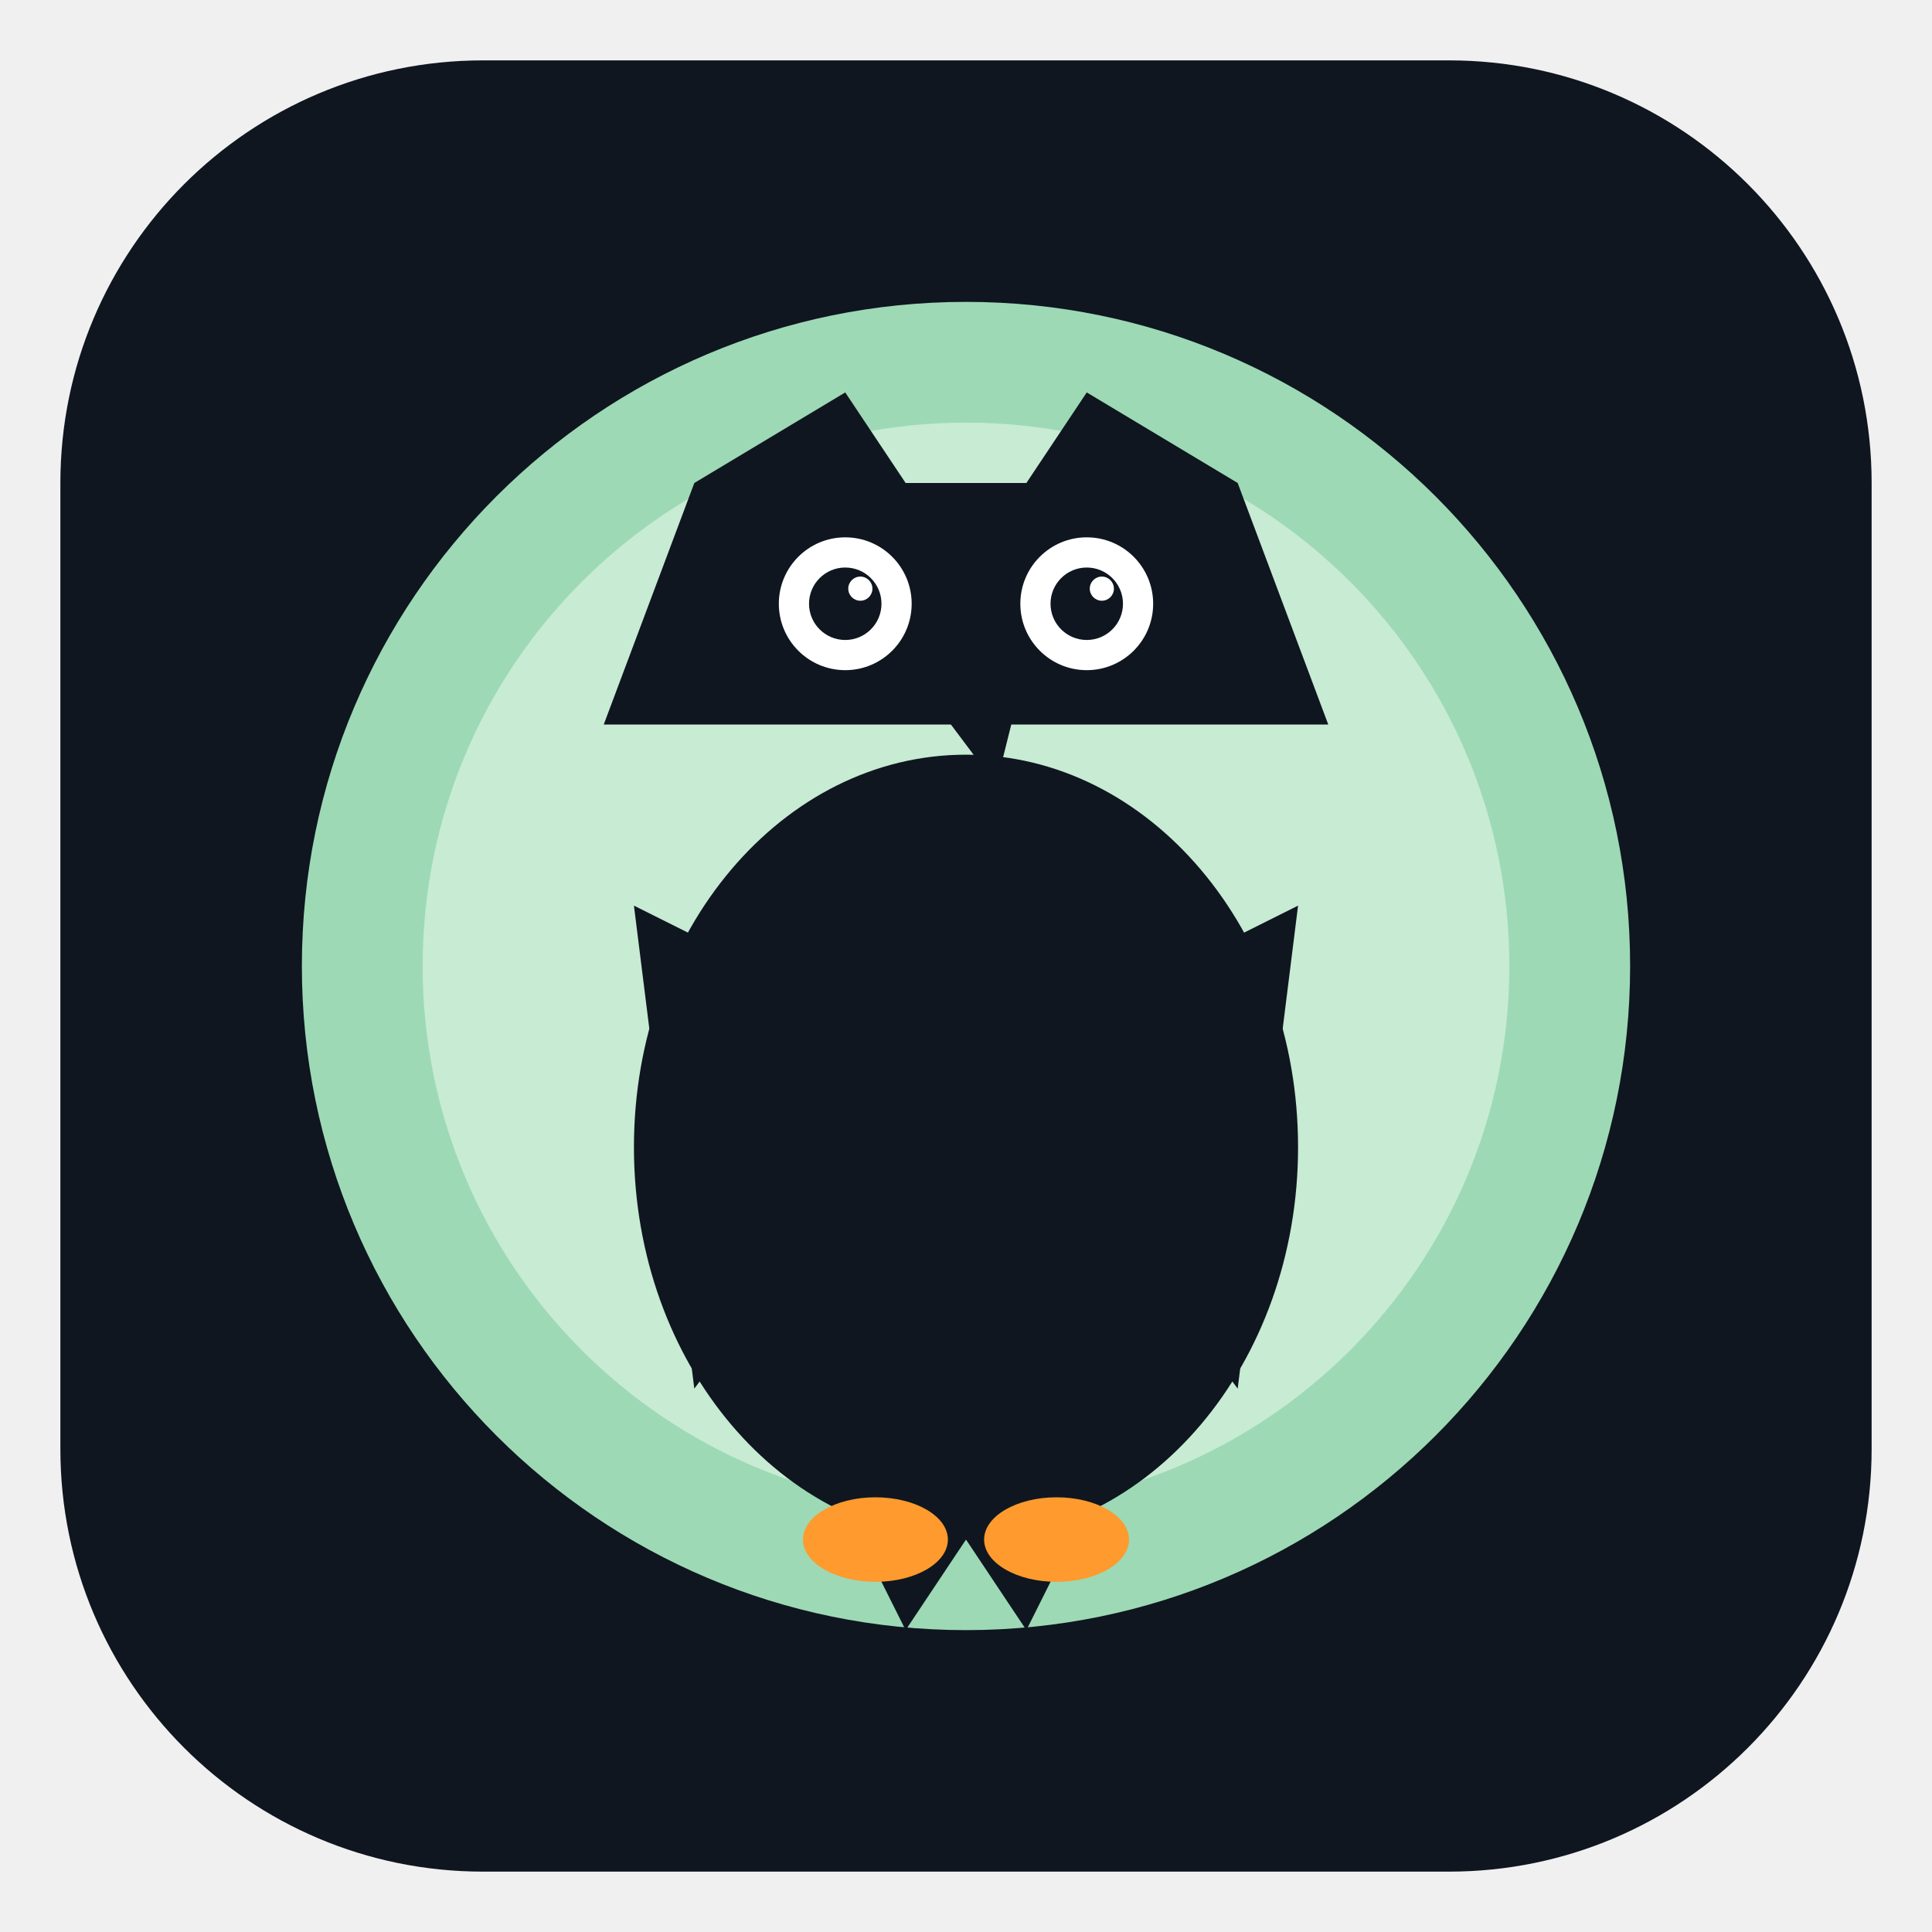
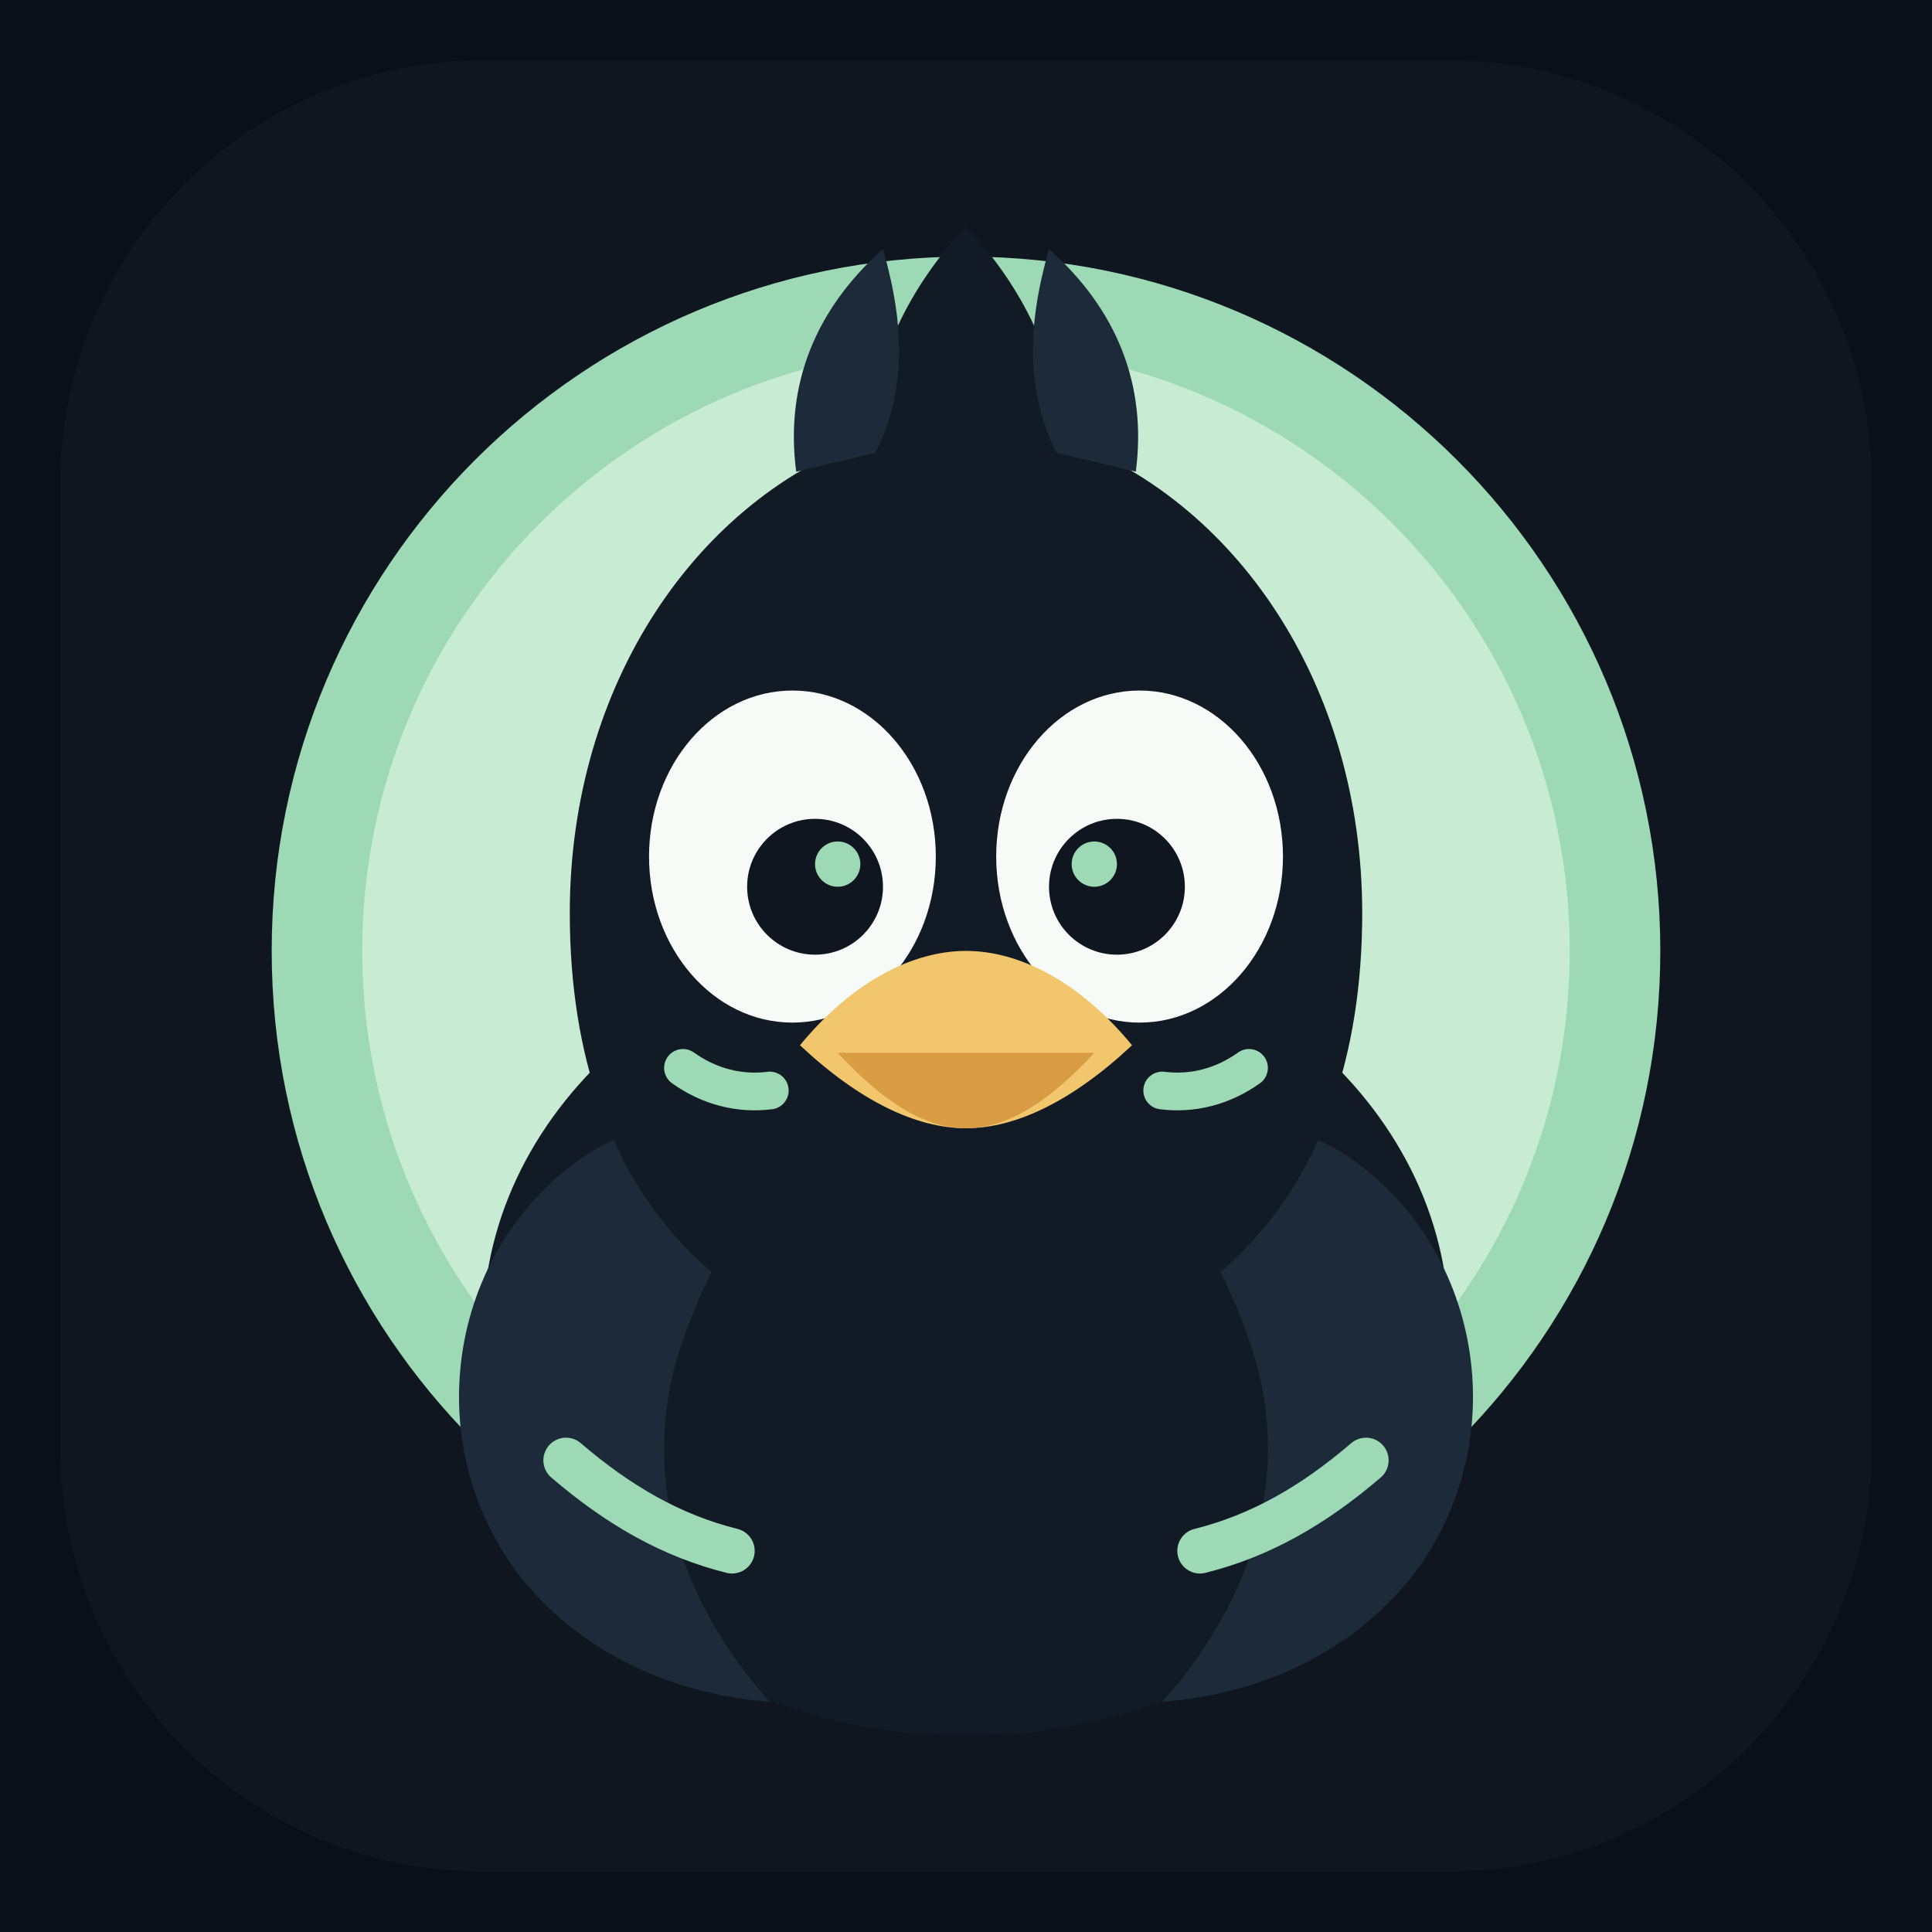
- <svg xmlns="http://www.w3.org/2000/svg" viewBox="0 0 64 64" fill="none">
-   <rect x="2" y="2" width="60" height="60" rx="14" fill="#0F1620" />
-   <circle cx="32" cy="32" r="22" fill="#9DD9B5" />
-   <circle cx="32" cy="32" r="18" fill="#C7EBD3" />
-   <ellipse cx="32" cy="38" rx="11" ry="13" fill="#0F1620" />
-   <path d="M20 24 L23 16 L28 13 L30 16 L34 16 L36 13 L41 16 L44 24 Z" fill="#0F1620" />
-   <path d="M30 22 L34 22 L33 26 Z" fill="#0F1620" />
-   <path d="M21 30 L23 46 L26 42 L25 32 Z" fill="#0F1620" />
-   <path d="M43 30 L41 46 L38 42 L39 32 Z" fill="#0F1620" />
-   <circle cx="28" cy="20" r="2.2" fill="#FFFFFF" />
-   <circle cx="28" cy="20" r="1.2" fill="#0F1620" />
-   <circle cx="28.5" cy="19.5" r="0.4" fill="#FFFFFF" />
-   <circle cx="36" cy="20" r="2.2" fill="#FFFFFF" />
-   <circle cx="36" cy="20" r="1.2" fill="#0F1620" />
-   <circle cx="36.5" cy="19.5" r="0.4" fill="#FFFFFF" />
-   <path d="M28 50 L30 54 L32 51 L34 54 L36 50 L33 49 L31 49 Z" fill="#0F1620" />
-   <ellipse cx="29" cy="51" rx="2.4" ry="1.4" fill="#FF9A2E" />
-   <ellipse cx="35" cy="51" rx="2.4" ry="1.4" fill="#FF9A2E" />
+ <svg xmlns="http://www.w3.org/2000/svg" viewBox="0 0 512 512" role="img" aria-labelledby="title desc">
+   <rect width="512" height="512" fill="#0A1018" />
+   <rect x="16" y="16" width="480" height="480" rx="112" fill="#0F1620" />
+   <circle cx="256" cy="252" r="184" fill="#9DD9B5" />
+   <circle cx="256" cy="252" r="160" fill="#C7EBD3" />
+   <ellipse cx="256" cy="352" rx="128" ry="108" fill="#111A25" />
+   <path d="M157 305C119 329 110 382 138 418C154 438 178 449 204 451C179 423 170 390 180 358C188 334 198 319 214 307C192 296 174 295 157 305Z" fill="#1C2A39" />
+   <path d="M355 305C393 329 402 382 374 418C358 438 334 449 308 451C333 423 342 390 332 358C324 334 314 319 298 307C320 296 338 295 355 305Z" fill="#1C2A39" />
+   <path d="M150 387C164 399 178 407 194 411" fill="none" stroke="#9DD9B5" stroke-width="12" stroke-linecap="round" />
+   <path d="M362 387C348 399 334 407 318 411" fill="none" stroke="#9DD9B5" stroke-width="12" stroke-linecap="round" />
+   <path d="M151 242C151 181 185 132 231 116C231 96 241 76 256 60C271 76 281 96 281 116C327 132 361 181 361 242C361 319 316 360 256 360C196 360 151 319 151 242Z" fill="#111A25" />
+   <path d="M211 125C208 102 216 82 234 66C240 87 240 104 232 120Z" fill="#1C2A39" />
+   <path d="M301 125C304 102 296 82 278 66C272 87 272 104 280 120Z" fill="#1C2A39" />
+   <ellipse cx="210" cy="227" rx="38" ry="44" fill="#F7FBF8" />
+   <ellipse cx="302" cy="227" rx="38" ry="44" fill="#F7FBF8" />
+   <circle cx="216" cy="235" r="18" fill="#0F1620" />
+   <circle cx="296" cy="235" r="18" fill="#0F1620" />
+   <circle cx="222" cy="229" r="6" fill="#9DD9B5" />
+   <circle cx="290" cy="229" r="6" fill="#9DD9B5" />
+   <path d="M212 277C226 260 242 252 256 252C270 252 286 260 300 277C284 292 269 299 256 299C243 299 228 292 212 277Z" fill="#F2C66D" />
+   <path d="M222 279H290C278 292 267 299 256 299C245 299 234 292 222 279Z" fill="#D99C45" />
+   <path d="M181 283C188 288 196 290 204 289" fill="none" stroke="#9DD9B5" stroke-width="10" stroke-linecap="round" />
+   <path d="M331 283C324 288 316 290 308 289" fill="none" stroke="#9DD9B5" stroke-width="10" stroke-linecap="round" />
</svg>
